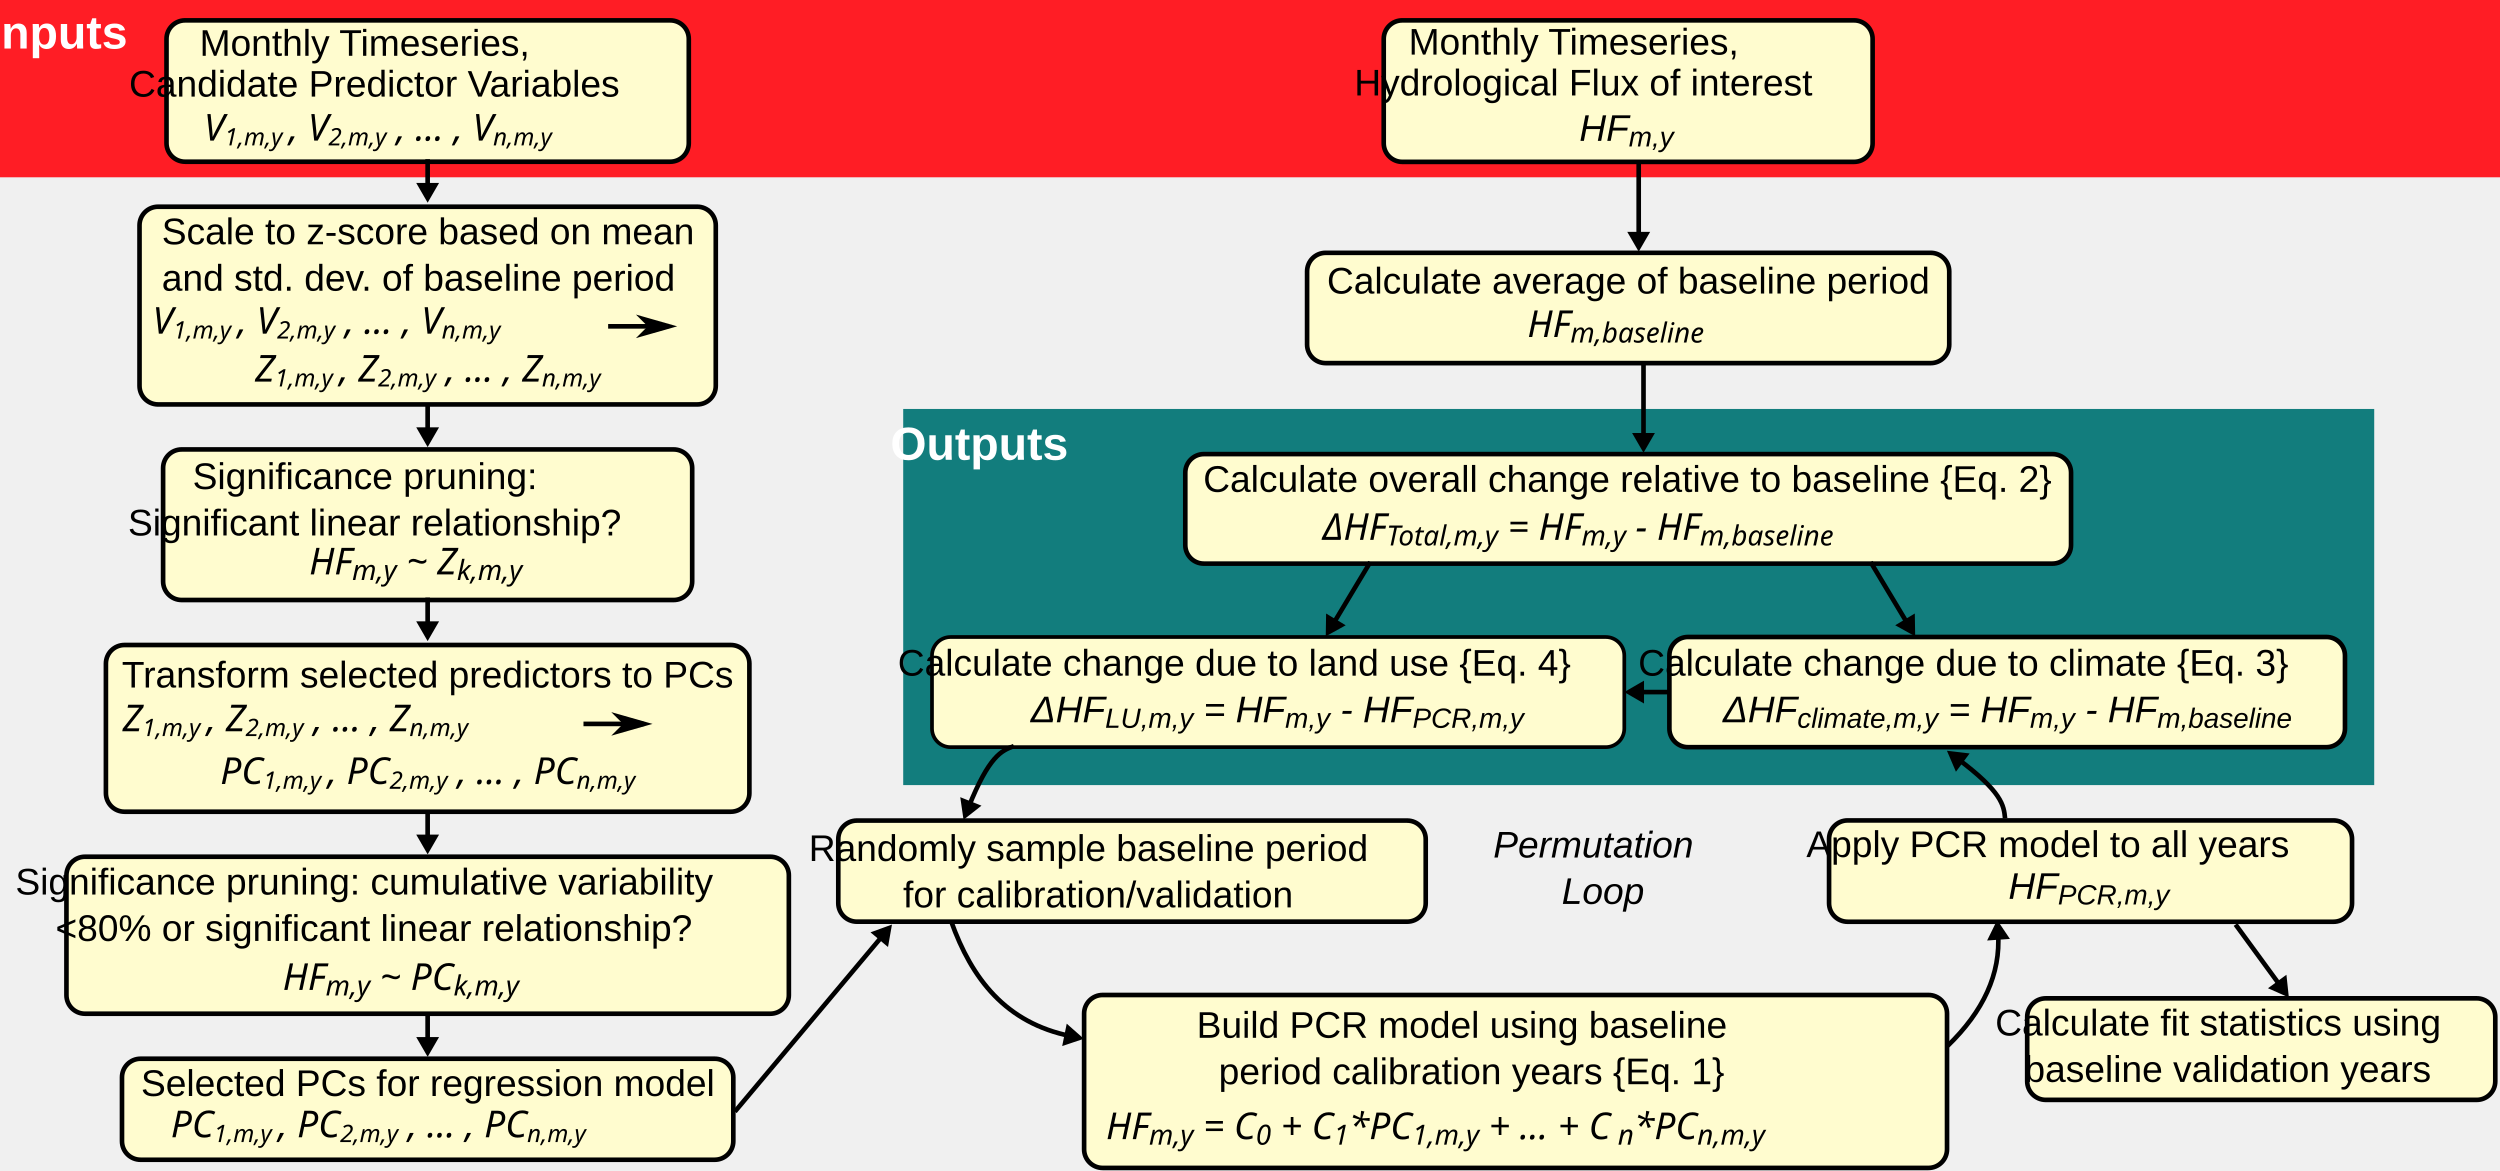
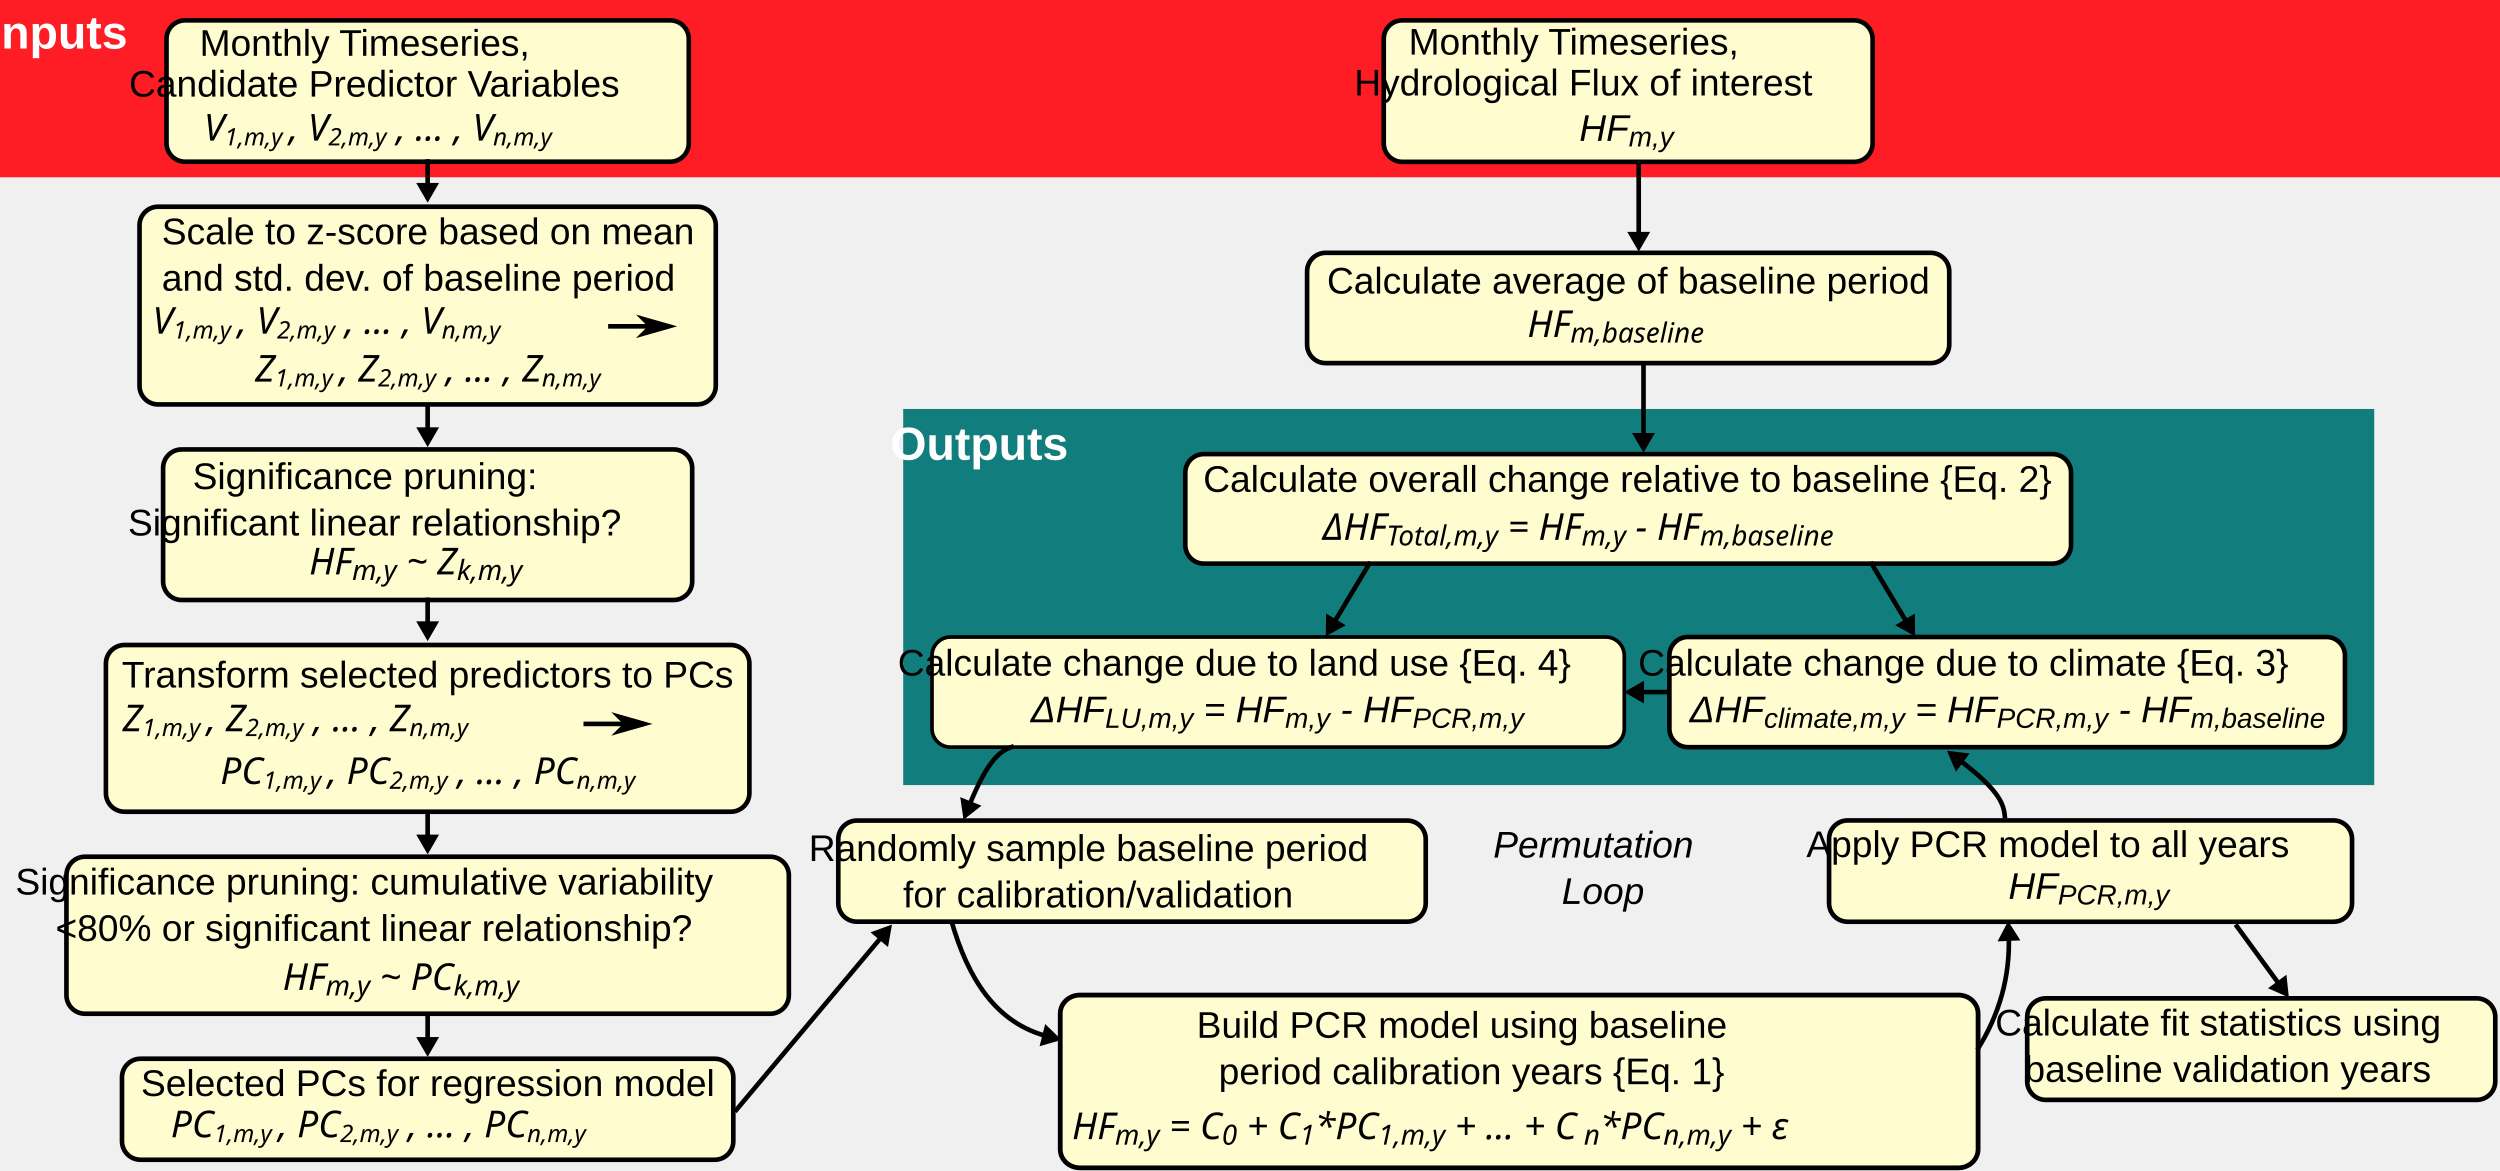
<svg xmlns="http://www.w3.org/2000/svg" width="190mm" height="88.938mm" viewBox="0 0 673.228 315.135" id="svg2" version="1.1">
  <defs id="defs4">
    <marker orient="auto" refY="0" refX="0" id="marker12693" style="overflow:visible">
      <path id="path12695" d="m 5.77,0 -8.65,5 0,-10 8.65,5 z" style="fill:#000000;fill-opacity:1;fill-rule:evenodd;stroke:#000000;stroke-width:1pt;stroke-opacity:1" transform="scale(0.4,0.4)" />
    </marker>
    <marker style="overflow:visible" id="marker12187" refX="0" refY="0" orient="auto">
      <path transform="scale(0.4,0.4)" style="fill:#000000;fill-opacity:1;fill-rule:evenodd;stroke:#000000;stroke-width:1pt;stroke-opacity:1" d="m 5.77,0 -8.65,5 0,-10 8.65,5 z" id="path12189" />
    </marker>
    <marker orient="auto" refY="0" refX="0" id="marker11975" style="overflow:visible">
      <path id="path11977" d="m 5.77,0 -8.65,5 0,-10 8.65,5 z" style="fill:#000000;fill-opacity:1;fill-rule:evenodd;stroke:#000000;stroke-width:1pt;stroke-opacity:1" transform="scale(0.4,0.4)" />
    </marker>
    <marker style="overflow:visible" id="marker11705" refX="0" refY="0" orient="auto">
      <path transform="scale(0.4,0.4)" style="fill:#000000;fill-opacity:1;fill-rule:evenodd;stroke:#000000;stroke-width:1pt;stroke-opacity:1" d="m 5.77,0 -8.65,5 0,-10 8.65,5 z" id="path11707" />
    </marker>
    <marker orient="auto" refY="0" refX="0" id="marker8255" style="overflow:visible">
      <path id="path8257" d="m 5.77,0 -8.65,5 0,-10 8.65,5 z" style="fill:#000000;fill-opacity:1;fill-rule:evenodd;stroke:#000000;stroke-width:1pt;stroke-opacity:1" transform="scale(0.4,0.4)" />
    </marker>
    <marker orient="auto" refY="0" refX="0" id="Arrow1Mend" style="overflow:visible">
      <path id="path5085" d="M 0,0 5,-5 -12.5,0 5,5 0,0 Z" style="fill:#000000;fill-opacity:1;fill-rule:evenodd;stroke:#000000;stroke-width:1pt;stroke-opacity:1" transform="matrix(-0.4,0,0,-0.4,-4,0)" />
    </marker>
    <marker orient="auto" refY="0" refX="0" id="Arrow1Mend-0" style="overflow:visible">
      <path id="path5085-5" d="M 0,0 5,-5 -12.5,0 5,5 0,0 Z" style="fill:#000000;fill-opacity:1;fill-rule:evenodd;stroke:#000000;stroke-width:1pt;stroke-opacity:1" transform="matrix(-0.4,0,0,-0.4,-4,0)" />
    </marker>
    <marker orient="auto" refY="0" refX="0" id="Arrow1Mend-0-5" style="overflow:visible">
      <path id="path5085-5-9" d="M 0,0 5,-5 -12.5,0 5,5 0,0 Z" style="fill:#000000;fill-opacity:1;fill-rule:evenodd;stroke:#000000;stroke-width:1pt;stroke-opacity:1" transform="matrix(-0.4,0,0,-0.4,-4,0)" />
    </marker>
    <marker orient="auto" refY="0" refX="0" id="Arrow1Mend-0-3" style="overflow:visible">
      <path id="path5085-5-0" d="M 0,0 5,-5 -12.5,0 5,5 0,0 Z" style="fill:#000000;fill-opacity:1;fill-rule:evenodd;stroke:#000000;stroke-width:1pt;stroke-opacity:1" transform="matrix(-0.4,0,0,-0.4,-4,0)" />
    </marker>
    <marker orient="auto" refY="0" refX="0" id="Arrow1Mend-0-3-6" style="overflow:visible">
      <path id="path5085-5-0-0" d="M 0,0 5,-5 -12.5,0 5,5 0,0 Z" style="fill:#000000;fill-opacity:1;fill-rule:evenodd;stroke:#000000;stroke-width:1pt;stroke-opacity:1" transform="matrix(-0.4,0,0,-0.4,-4,0)" />
    </marker>
    <marker orient="auto" refY="0" refX="0" id="TriangleOutM-2" style="overflow:visible">
      <path id="path5221-2" d="m 5.77,0 -8.65,5 0,-10 8.65,5 z" style="fill:#000000;fill-opacity:1;fill-rule:evenodd;stroke:#000000;stroke-width:1pt;stroke-opacity:1" transform="scale(0.4,0.4)" />
    </marker>
    <marker orient="auto" refY="0" refX="0" id="TriangleOutM-1" style="overflow:visible">
      <path id="path5221-9" d="m 5.77,0 -8.65,5 0,-10 8.65,5 z" style="fill:#000000;fill-opacity:1;fill-rule:evenodd;stroke:#000000;stroke-width:1pt;stroke-opacity:1" transform="scale(0.4,0.4)" />
    </marker>
    <marker style="overflow:visible" id="marker6813-4" refX="0" refY="0" orient="auto">
      <path transform="scale(0.4,0.4)" style="fill:#000000;fill-opacity:1;fill-rule:evenodd;stroke:#000000;stroke-width:1pt;stroke-opacity:1" d="m 5.77,0 -8.65,5 0,-10 8.65,5 z" id="path6815-0" />
    </marker>
    <marker style="overflow:visible" id="marker6813-4-1" refX="0" refY="0" orient="auto">
      <path transform="scale(0.4,0.4)" style="fill:#000000;fill-opacity:1;fill-rule:evenodd;stroke:#000000;stroke-width:1pt;stroke-opacity:1" d="m 5.77,0 -8.65,5 0,-10 8.65,5 z" id="path6815-0-0" />
    </marker>
    <marker style="overflow:visible" id="marker6813-2" refX="0" refY="0" orient="auto">
      <path transform="scale(0.4,0.4)" style="fill:#000000;fill-opacity:1;fill-rule:evenodd;stroke:#000000;stroke-width:1pt;stroke-opacity:1" d="m 5.77,0 -8.65,5 0,-10 8.65,5 z" id="path6815-4" />
    </marker>
    <marker style="overflow:visible" id="marker6813-4-3" refX="0" refY="0" orient="auto">
      <path transform="scale(0.4,0.4)" style="fill:#000000;fill-opacity:1;fill-rule:evenodd;stroke:#000000;stroke-width:1pt;stroke-opacity:1" d="m 5.77,0 -8.65,5 0,-10 8.65,5 z" id="path6815-0-2" />
    </marker>
    <marker style="overflow:visible" id="marker6813-46" refX="0" refY="0" orient="auto">
      <path transform="scale(0.4,0.4)" style="fill:#000000;fill-opacity:1;fill-rule:evenodd;stroke:#000000;stroke-width:1pt;stroke-opacity:1" d="m 5.77,0 -8.65,5 0,-10 8.65,5 z" id="path6815-5" />
    </marker>
    <marker style="overflow:visible" id="marker6813-46-6" refX="0" refY="0" orient="auto">
      <path transform="scale(0.4,0.4)" style="fill:#000000;fill-opacity:1;fill-rule:evenodd;stroke:#000000;stroke-width:1pt;stroke-opacity:1" d="m 5.77,0 -8.65,5 0,-10 8.65,5 z" id="path6815-5-7" />
    </marker>
    <marker style="overflow:visible" id="marker6813-46-8" refX="0" refY="0" orient="auto">
      <path transform="scale(0.4,0.4)" style="fill:#000000;fill-opacity:1;fill-rule:evenodd;stroke:#000000;stroke-width:1pt;stroke-opacity:1" d="m 5.77,0 -8.65,5 0,-10 8.65,5 z" id="path6815-5-8" />
    </marker>
    <marker style="overflow:visible" id="marker6813-46-61" refX="0" refY="0" orient="auto">
      <path transform="scale(0.4,0.4)" style="fill:#000000;fill-opacity:1;fill-rule:evenodd;stroke:#000000;stroke-width:1pt;stroke-opacity:1" d="m 5.77,0 -8.65,5 0,-10 8.65,5 z" id="path6815-5-2" />
    </marker>
    <marker style="overflow:visible" id="marker6813-46-9" refX="0" refY="0" orient="auto">
      <path transform="scale(0.4,0.4)" style="fill:#000000;fill-opacity:1;fill-rule:evenodd;stroke:#000000;stroke-width:1pt;stroke-opacity:1" d="m 5.77,0 -8.65,5 0,-10 8.65,5 z" id="path6815-5-79" />
    </marker>
    <marker style="overflow:visible" id="marker6813-46-4" refX="0" refY="0" orient="auto">
      <path transform="scale(0.4,0.4)" style="fill:#000000;fill-opacity:1;fill-rule:evenodd;stroke:#000000;stroke-width:1pt;stroke-opacity:1" d="m 5.77,0 -8.65,5 0,-10 8.65,5 z" id="path6815-5-6" />
    </marker>
    <marker style="overflow:visible" id="marker6813-46-4-5" refX="0" refY="0" orient="auto">
      <path transform="scale(0.4,0.4)" style="fill:#000000;fill-opacity:1;fill-rule:evenodd;stroke:#000000;stroke-width:1pt;stroke-opacity:1" d="m 5.77,0 -8.65,5 0,-10 8.65,5 z" id="path6815-5-6-8" />
    </marker>
    <marker style="overflow:visible" id="marker6813-46-4-5-8" refX="0" refY="0" orient="auto">
      <path transform="scale(0.4,0.4)" style="fill:#000000;fill-opacity:1;fill-rule:evenodd;stroke:#000000;stroke-width:1pt;stroke-opacity:1" d="m 5.77,0 -8.65,5 0,-10 8.65,5 z" id="path6815-5-6-8-0" />
    </marker>
    <marker style="overflow:visible" id="marker12187-6" refX="0" refY="0" orient="auto">
      <path transform="scale(0.4,0.4)" style="fill:#000000;fill-opacity:1;fill-rule:evenodd;stroke:#000000;stroke-width:1pt;stroke-opacity:1" d="m 5.77,0 -8.65,5 0,-10 8.65,5 z" id="path12189-9" />
    </marker>
    <marker style="overflow:visible" id="marker6813-46-4-5-8-6" refX="0" refY="0" orient="auto">
      <path transform="scale(0.4,0.4)" style="fill:#000000;fill-opacity:1;fill-rule:evenodd;stroke:#000000;stroke-width:1pt;stroke-opacity:1" d="m 5.77,0 -8.65,5 0,-10 8.65,5 z" id="path6815-5-6-8-0-1" />
    </marker>
    <marker style="overflow:visible" id="marker6813-46-4-5-8-6-4" refX="0" refY="0" orient="auto">
      <path transform="scale(0.4,0.4)" style="fill:#000000;fill-opacity:1;fill-rule:evenodd;stroke:#000000;stroke-width:1pt;stroke-opacity:1" d="m 5.77,0 -8.65,5 0,-10 8.65,5 z" id="path6815-5-6-8-0-1-4" />
    </marker>
  </defs>
  <g id="layer1" transform="translate(0,-693.9753)">
    <rect style="opacity:1;fill:#ff1d25;fill-opacity:1;stroke:none;stroke-width:1.25;stroke-miterlimit:4;stroke-dasharray:none;stroke-dashoffset:0;stroke-opacity:1" id="rect12177-8" width="673.228" height="47.742" x="0" y="693.975" />
    <rect style="opacity:1;fill:#127d7d;fill-opacity:1;stroke:none;stroke-width:1.25;stroke-miterlimit:4;stroke-dasharray:none;stroke-dashoffset:0;stroke-opacity:1" id="rect12177" width="396.129" height="101.29" x="243.226" y="804.104" />
    <path style="fill:none;fill-rule:evenodd;stroke:#000000;stroke-width:1.25;stroke-linecap:butt;stroke-linejoin:miter;stroke-miterlimit:4;stroke-dasharray:none;stroke-opacity:1;marker-end:url(#marker8255)" d="m 602.019,942.943 12.258,16.774" id="path4874" />
    <path style="fill:none;fill-rule:evenodd;stroke:#000000;stroke-width:1.25;stroke-linecap:butt;stroke-linejoin:miter;stroke-miterlimit:4;stroke-dasharray:none;stroke-opacity:1;marker-end:url(#marker6813-46)" d="m 115.161,966.858 0,8.165" id="path7077-27" />
    <path style="fill:none;fill-rule:evenodd;stroke:#000000;stroke-width:1.25;stroke-linecap:butt;stroke-linejoin:miter;stroke-miterlimit:4;stroke-dasharray:none;stroke-opacity:1;marker-end:url(#marker6813-46-6)" d="m 197.892,993.328 40.025,-47.66" id="path7077-27-3" />
    <g id="g8630" transform="translate(2.258068,0.6451225)">
      <rect ry="5" rx="5" y="698.814" x="42.581" height="38.065" width="140.645" id="rect8361" style="opacity:1;fill:#fffccf;fill-opacity:1;stroke:#000000;stroke-width:1.25;stroke-miterlimit:4;stroke-dasharray:none;stroke-dashoffset:0;stroke-opacity:1" />
      <g transform="translate(-39.61422,0.00845528)" id="g5778">
        <g id="g4810" transform="translate(-1.366035,0)">
          <text id="text4136-1" y="708.342" x="153.827" style="font-style:normal;font-weight:normal;font-size:10px;line-height:110%;font-family:sans-serif;letter-spacing:0px;word-spacing:0px;fill:#000000;fill-opacity:1;stroke:none;stroke-width:1px;stroke-linecap:butt;stroke-linejoin:miter;stroke-opacity:1" xml:space="preserve">
            <tspan style="font-style:normal;font-variant:normal;font-weight:normal;font-stretch:normal;line-height:110%;font-family:Arial;-inkscape-font-specification:Arial;text-align:center;text-anchor:middle" y="708.342" x="153.827" id="tspan4138-6">Monthly Timeseries,</tspan>
            <tspan id="tspan4160-9" style="font-style:normal;font-variant:normal;font-weight:normal;font-stretch:normal;line-height:110%;font-family:Arial;-inkscape-font-specification:Arial;text-align:center;text-anchor:middle" y="719.342" x="153.827">Candidate Predictor Variables</tspan>
          </text>
        </g>
        <text xml:space="preserve" style="font-style:normal;font-weight:normal;font-size:10px;line-height:125%;font-family:sans-serif;letter-spacing:0px;word-spacing:0px;fill:#000000;fill-opacity:1;stroke:none;stroke-width:1px;stroke-linecap:butt;stroke-linejoin:miter;stroke-opacity:1" x="92.274" y="731.184" id="text4294-9-5-4">
          <tspan id="tspan4296-0-7-3" x="92.274" y="731.184" style="font-style:italic">V<tspan id="tspan4965-6" style="font-size:65%;baseline-shift:sub">1,m,y </tspan>, V<tspan id="tspan4967-3" style="font-size:65%;baseline-shift:sub">2,m,y</tspan> , ... , V<tspan id="tspan4969-9" style="font-size:65%;baseline-shift:sub">n,m,y</tspan>
          </tspan>
        </text>
      </g>
    </g>
    <g id="g8610" transform="translate(-0.6451607,-1.968418)">
      <rect ry="5" rx="5" y="751.61" x="38.216" height="53.245" width="155.181" id="rect8361-3" style="opacity:1;fill:#fffccf;fill-opacity:1;stroke:#000000;stroke-width:1.25;stroke-miterlimit:4;stroke-dasharray:none;stroke-dashoffset:0;stroke-opacity:1" />
      <g transform="translate(-44.09087,19.52468)" id="g6958">
        <g id="g6976">
          <text id="text4136-2-1-7-6-5-2" y="742.207" x="88.306" style="font-style:normal;font-weight:normal;font-size:10px;line-height:125%;font-family:sans-serif;letter-spacing:0px;word-spacing:0px;fill:#000000;fill-opacity:1;stroke:none;stroke-width:1px;stroke-linecap:butt;stroke-linejoin:miter;stroke-opacity:1" xml:space="preserve">
            <tspan style="font-style:normal;font-variant:normal;font-weight:normal;font-stretch:normal;font-family:Arial;-inkscape-font-specification:Arial" y="742.207" x="88.306" id="tspan5574">Scale to z-score based on mean</tspan>
            <tspan style="font-style:normal;font-variant:normal;font-weight:normal;font-stretch:normal;font-family:Arial;-inkscape-font-specification:Arial" y="754.707" x="88.306" id="tspan6974">and std. dev. of baseline period</tspan>
          </text>
          <g id="g6945" transform="translate(68,0)">
            <text id="text4294-9-5-4-4" y="766.279" x="17.821" style="font-style:normal;font-weight:normal;font-size:10px;line-height:125%;font-family:sans-serif;letter-spacing:0px;word-spacing:0px;fill:#000000;fill-opacity:1;stroke:none;stroke-width:1px;stroke-linecap:butt;stroke-linejoin:miter;stroke-opacity:1" xml:space="preserve">
              <tspan style="font-style:italic" y="766.279" x="17.821" id="tspan4296-0-7-3-0">V<tspan style="font-size:65%;baseline-shift:sub" id="tspan4965-6-0">1,m,y </tspan>, V<tspan style="font-size:65%;baseline-shift:sub" id="tspan4967-3-8">2,m,y</tspan> , ... , V<tspan style="font-size:65%;baseline-shift:sub" id="tspan4969-9-1">n,m,y</tspan>
              </tspan>
            </text>
            <text id="text4294-9-5-4-9-8" y="779.182" x="45.428" style="font-style:normal;font-weight:normal;font-size:10px;line-height:125%;font-family:sans-serif;letter-spacing:0px;word-spacing:0px;fill:#000000;fill-opacity:1;stroke:none;stroke-width:1px;stroke-linecap:butt;stroke-linejoin:miter;stroke-opacity:1" xml:space="preserve">
              <tspan style="font-style:italic" y="779.182" x="45.428" id="tspan4296-0-7-3-5-2">Z<tspan style="font-size:65%;baseline-shift:sub" id="tspan4965-6-9-5">1,m,y </tspan>, Z<tspan style="font-size:65%;baseline-shift:sub" id="tspan4967-3-0-2">2,m,y</tspan> , ... , Z<tspan style="font-size:65%;baseline-shift:sub" id="tspan4969-9-2-5">n,m,y</tspan>
              </tspan>
            </text>
            <path style="fill:none;fill-rule:evenodd;stroke:#000000;stroke-width:1.25;stroke-linecap:butt;stroke-linejoin:miter;stroke-miterlimit:4;stroke-dasharray:none;stroke-opacity:1;marker-end:url(#Arrow1Mend)" d="m 140.503,764.298 16.129,0" id="path6638" />
          </g>
        </g>
      </g>
    </g>
    <g id="g9137" transform="translate(2.258064,0.9809379)">
      <rect ry="5" rx="5" y="814.025" x="41.663" height="40.546" width="142.481" id="rect8361-3-3" style="opacity:1;fill:#fffccf;fill-opacity:1;stroke:#000000;stroke-width:1.25;stroke-miterlimit:4;stroke-dasharray:none;stroke-dashoffset:0;stroke-opacity:1" />
      <g transform="translate(-26.19658,44.08761)" id="g4793">
        <g transform="translate(77.41935,-40.64516)" id="g6672">
          <text id="text4136-2-1-7-6" y="821.249" x="61.71" style="font-style:normal;font-weight:normal;font-size:10px;line-height:125%;font-family:sans-serif;letter-spacing:0px;word-spacing:0px;fill:#000000;fill-opacity:1;stroke:none;stroke-width:1px;stroke-linecap:butt;stroke-linejoin:miter;stroke-opacity:1" xml:space="preserve">
            <tspan style="font-style:normal;font-variant:normal;font-weight:normal;font-stretch:normal;font-family:Arial;-inkscape-font-specification:Arial;text-align:center;text-anchor:middle" y="821.249" x="61.71" id="tspan4986">Significance pruning:</tspan>
            <tspan id="tspan8643" style="font-style:normal;font-variant:normal;font-weight:normal;font-stretch:normal;font-family:Arial;-inkscape-font-specification:Arial;text-align:center;text-anchor:middle" y="833.749" x="61.71">Significant linear relationship?</tspan>
          </text>
          <text id="text4294" y="844.233" x="29.766" style="font-style:normal;font-weight:normal;font-size:10px;line-height:125%;font-family:sans-serif;letter-spacing:0px;word-spacing:0px;fill:#000000;fill-opacity:1;stroke:none;stroke-width:1px;stroke-linecap:butt;stroke-linejoin:miter;stroke-opacity:1" xml:space="preserve">
            <tspan style="font-style:italic" y="844.233" x="29.766" id="tspan4296">HF<tspan id="tspan4298" style="font-size:7.5px;baseline-shift:sub">m,y</tspan> ~ Z<tspan style="font-size:7.5px;baseline-shift:sub" id="tspan5789">k,m,y</tspan>
            </tspan>
          </text>
        </g>
      </g>
    </g>
    <g id="g9149" transform="translate(1.612904,3.884533)">
      <rect ry="5" rx="5" y="863.785" x="26.907" height="44.895" width="173.283" id="rect8361-3-1" style="opacity:1;fill:#fffccf;fill-opacity:1;stroke:#000000;stroke-width:1.25;stroke-miterlimit:4;stroke-dasharray:none;stroke-dashoffset:0;stroke-opacity:1" />
      <g transform="translate(6.391001,18.47624)" id="g6923">
        <text xml:space="preserve" style="font-style:normal;font-weight:normal;font-size:10px;line-height:125%;font-family:sans-serif;letter-spacing:0px;word-spacing:0px;fill:#000000;fill-opacity:1;stroke:none;stroke-width:1px;stroke-linecap:butt;stroke-linejoin:miter;stroke-opacity:1" x="24.811" y="856.756" id="text4136-2-1-7-6-5">
          <tspan id="tspan4138-4-4-9-7-2" x="24.811" y="856.756" style="font-style:normal;font-variant:normal;font-weight:normal;font-stretch:normal;font-family:Arial;-inkscape-font-specification:Arial">Transform selected predictors to PCs</tspan>
        </text>
        <g id="g6910" transform="translate(-1.560872,0)">
          <text xml:space="preserve" style="font-style:normal;font-weight:normal;font-size:10px;line-height:125%;font-family:sans-serif;letter-spacing:0px;word-spacing:0px;fill:#000000;fill-opacity:1;stroke:none;stroke-width:1px;stroke-linecap:butt;stroke-linejoin:miter;stroke-opacity:1" x="26.569" y="868.537" id="text4294-9-5-4-4-6">
            <tspan id="tspan4296-0-7-3-0-4" x="26.569" y="868.537" style="font-style:italic">Z<tspan id="tspan4965-6-0-3" style="font-size:65%;baseline-shift:sub">1,m,y </tspan>, Z<tspan id="tspan4967-3-8-2" style="font-size:65%;baseline-shift:sub">2,m,y</tspan> , ... , Z<tspan id="tspan4969-9-1-1" style="font-size:65%;baseline-shift:sub">n,m,y</tspan>
            </tspan>
          </text>
          <text xml:space="preserve" style="font-style:normal;font-weight:normal;font-size:10px;line-height:125%;font-family:sans-serif;letter-spacing:0px;word-spacing:0px;fill:#000000;fill-opacity:1;stroke:none;stroke-width:1px;stroke-linecap:butt;stroke-linejoin:miter;stroke-opacity:1" x="52.885" y="882.731" id="text4294-9-5-4-9-8-3">
            <tspan id="tspan4296-0-7-3-5-2-8" x="52.885" y="882.731" style="font-style:italic">PC<tspan id="tspan4965-6-9-5-8" style="font-size:65%;baseline-shift:sub">1,m,y </tspan>, PC<tspan id="tspan4967-3-0-2-8" style="font-size:65%;baseline-shift:sub">2,m,y</tspan> , ... , PC<tspan id="tspan4969-9-2-5-2" style="font-size:65%;baseline-shift:sub">n,m,y</tspan>
            </tspan>
          </text>
          <path id="path6638-1" d="m 150.683,866.556 16.129,0" style="fill:none;fill-rule:evenodd;stroke:#000000;stroke-width:1.25;stroke-linecap:butt;stroke-linejoin:miter;stroke-miterlimit:4;stroke-dasharray:none;stroke-opacity:1;marker-end:url(#Arrow1Mend-0)" />
        </g>
      </g>
    </g>
    <g id="g9167" transform="translate(0,3.784611)">
      <rect ry="5" rx="5" y="920.899" x="17.892" height="42.281" width="194.539" id="rect8361-3-1-5" style="opacity:1;fill:#fffccf;fill-opacity:1;stroke:#000000;stroke-width:1.25;stroke-miterlimit:4;stroke-dasharray:none;stroke-dashoffset:0;stroke-opacity:1" />
      <g transform="translate(22.25941,87.03849)" id="g4784">
        <g transform="translate(14.19355,-30.32258)" id="g6895">
          <text id="text4136-2-1-7-6-8" y="874.369" x="78.528" style="font-style:normal;font-weight:normal;font-size:10px;line-height:125%;font-family:sans-serif;letter-spacing:0px;word-spacing:0px;fill:#000000;fill-opacity:1;stroke:none;stroke-width:1px;stroke-linecap:butt;stroke-linejoin:miter;stroke-opacity:1" xml:space="preserve">
            <tspan style="font-style:normal;font-variant:normal;font-weight:normal;font-stretch:normal;font-family:Arial;-inkscape-font-specification:Arial;text-align:center;text-anchor:middle" y="874.369" x="78.528" id="tspan4982">Significance pruning: cumulative variability</tspan>
            <tspan style="font-style:normal;font-variant:normal;font-weight:normal;font-stretch:normal;font-family:Arial;-inkscape-font-specification:Arial;text-align:center;text-anchor:middle" y="886.869" x="78.528" id="tspan4984">&lt;80% or significant linear relationship?</tspan>
          </text>
          <text id="text4294-8" y="900.049" x="39.663" style="font-style:normal;font-weight:normal;font-size:10px;line-height:125%;font-family:sans-serif;letter-spacing:0px;word-spacing:0px;fill:#000000;fill-opacity:1;stroke:none;stroke-width:1px;stroke-linecap:butt;stroke-linejoin:miter;stroke-opacity:1" xml:space="preserve">
            <tspan style="font-style:italic" y="900.049" x="39.663" id="tspan4296-6">HF<tspan id="tspan4298-2" style="font-size:7.5px;baseline-shift:sub">m,y</tspan> ~ PC<tspan style="font-size:7.5px;baseline-shift:sub" id="tspan5791">k,m,y</tspan>
            </tspan>
          </text>
        </g>
      </g>
    </g>
    <g id="g9575" transform="translate(0.6451607,0.6451625)">
      <rect ry="5" rx="5" y="978.438" x="32.205" height="27.204" width="164.623" id="rect8361-6" style="opacity:1;fill:#fffccf;fill-opacity:1;stroke:#000000;stroke-width:1.25;stroke-miterlimit:4;stroke-dasharray:none;stroke-dashoffset:0;stroke-opacity:1" />
      <g id="g4777-0" transform="translate(-38.15911,158.1651)">
        <g id="g4971">
          <text id="text4136-2-1-7-6-5-3" y="830.304" x="75.48" style="font-style:normal;font-weight:normal;font-size:10px;line-height:125%;font-family:sans-serif;letter-spacing:0px;word-spacing:0px;fill:#000000;fill-opacity:1;stroke:none;stroke-width:1px;stroke-linecap:butt;stroke-linejoin:miter;stroke-opacity:1" xml:space="preserve">
            <tspan style="font-style:normal;font-variant:normal;font-weight:normal;font-stretch:normal;font-family:Arial;-inkscape-font-specification:Arial" y="830.304" x="75.48" id="tspan4138-4-4-9-7-2-7">Selected PCs for regression model</tspan>
          </text>
          <text id="text4294-9-5" y="841.418" x="83.518" style="font-style:normal;font-weight:normal;font-size:10px;line-height:125%;font-family:sans-serif;letter-spacing:0px;word-spacing:0px;fill:#000000;fill-opacity:1;stroke:none;stroke-width:1px;stroke-linecap:butt;stroke-linejoin:miter;stroke-opacity:1" xml:space="preserve">
            <tspan style="font-style:italic" y="841.418" x="83.518" id="tspan4296-0-7">PC<tspan style="font-size:65%;baseline-shift:sub" id="tspan4965">1,m,y </tspan>, PC<tspan style="font-size:65%;baseline-shift:sub" id="tspan4967">2,m,y</tspan> , ... , PC<tspan style="font-size:65%;baseline-shift:sub" id="tspan4969">n,m,y</tspan>
            </tspan>
          </text>
        </g>
      </g>
    </g>
    <g id="g9587" transform="translate(2,-32.83175)">
      <rect ry="5" rx="5" y="947.782" x="223.742" height="27.226" width="158.193" id="rect8361-6-9" style="opacity:1;fill:#fffccf;fill-opacity:1;stroke:#000000;stroke-width:1.25;stroke-miterlimit:4;stroke-dasharray:none;stroke-dashoffset:0;stroke-opacity:1" />
      <text id="text4136-2-1-7-6-8-9" y="958.663" x="302.809" style="font-style:normal;font-weight:normal;font-size:10px;line-height:125%;font-family:sans-serif;letter-spacing:0px;word-spacing:0px;fill:#000000;fill-opacity:1;stroke:none;stroke-width:1px;stroke-linecap:butt;stroke-linejoin:miter;stroke-opacity:1" xml:space="preserve">
        <tspan id="tspan4352-0" style="font-style:normal;font-variant:normal;font-weight:normal;font-stretch:normal;font-family:Arial;-inkscape-font-specification:Arial;text-align:center;text-anchor:middle" y="958.663" x="302.809">Randomly sample baseline period</tspan>
        <tspan id="tspan4401" style="font-style:normal;font-variant:normal;font-weight:normal;font-stretch:normal;font-family:Arial;-inkscape-font-specification:Arial;text-align:center;text-anchor:middle" y="971.163" x="302.809">for calibration/validation</tspan>
      </text>
    </g>
    <g id="g4557" transform="translate(4,0)">
      <rect ry="5" rx="5" y="865.519" x="246.978" height="29.657" width="186.431" id="rect8361-6-9-1" style="opacity:1;fill:#fffccf;fill-opacity:1;stroke:#000000;stroke-width:1;stroke-miterlimit:4;stroke-dasharray:none;stroke-dashoffset:0;stroke-opacity:1" />
      <g transform="translate(-236.2649,47.98505)" id="g4693">
        <text xml:space="preserve" style="font-style:normal;font-weight:normal;font-size:10px;line-height:125%;font-family:sans-serif;letter-spacing:0px;word-spacing:0px;fill:#000000;fill-opacity:1;stroke:none;stroke-width:1px;stroke-linecap:butt;stroke-linejoin:miter;stroke-opacity:1" x="576.351" y="827.939" id="text4136-2-1-7-6-8-3-5-5-5">
          <tspan x="576.351" y="827.939" style="font-style:normal;font-variant:normal;font-weight:normal;font-stretch:normal;font-family:Arial;-inkscape-font-specification:Arial;text-align:center;text-anchor:middle" id="tspan4509-8-7-4">Calculate change due to land use {Eq. 4}</tspan>
        </text>
        <g id="g4677" transform="translate(2.243958,0)">
          <text id="text4136-2-5-3-4" y="840.487" x="507.577" style="font-style:normal;font-weight:normal;font-size:10px;line-height:125%;font-family:sans-serif;letter-spacing:0px;word-spacing:0px;fill:#000000;fill-opacity:1;stroke:none;stroke-width:1px;stroke-linecap:butt;stroke-linejoin:miter;stroke-opacity:1" xml:space="preserve">
            <tspan style="font-style:italic;font-variant:normal;font-weight:normal;font-stretch:normal;font-family:Arial;-inkscape-font-specification:Arial" y="840.487" x="507.577" id="tspan4138-4-7-0-7">ΔHF<tspan id="tspan4637" style="font-size:7.5px;baseline-shift:sub">LU,m,y</tspan> = HF<tspan id="tspan4596-8" style="font-size:7.5px;baseline-shift:sub">m,y</tspan> - HF<tspan id="tspan4600-3" style="font-size:7.5px;baseline-shift:sub">PCR,m,y</tspan>
            </tspan>
          </text>
        </g>
      </g>
    </g>
    <g id="g9606" transform="translate(6,-32.59566)">
      <rect ry="5" rx="5" y="898.107" x="443.551" height="29.672" width="181.93" id="rect8361-6-9-1-8" style="opacity:1;fill:#fffccf;fill-opacity:1;stroke:#000000;stroke-width:1.25;stroke-miterlimit:4;stroke-dasharray:none;stroke-dashoffset:0;stroke-opacity:1" />
      <g transform="translate(-32.2827,33.48394)" id="g4704">
        <text xml:space="preserve" style="font-style:normal;font-weight:normal;font-size:10px;line-height:125%;font-family:sans-serif;letter-spacing:0px;word-spacing:0px;fill:#000000;fill-opacity:1;stroke:none;stroke-width:1px;stroke-linecap:butt;stroke-linejoin:miter;stroke-opacity:1" x="566.691" y="875.036" id="text4136-2-1-7-6-8-3-5-5">
          <tspan x="566.691" y="875.036" style="font-style:normal;font-variant:normal;font-weight:normal;font-stretch:normal;font-family:Arial;-inkscape-font-specification:Arial;text-align:center;text-anchor:middle" id="tspan4509-8-7">Calculate change due to climate {Eq. 3}</tspan>
        </text>
        <g id="g4669">
-           <text id="text4136-2-5-3" y="887.584" x="490.244" style="font-style:normal;font-weight:normal;font-size:10px;line-height:125%;font-family:sans-serif;letter-spacing:0px;word-spacing:0px;fill:#000000;fill-opacity:1;stroke:none;stroke-width:1px;stroke-linecap:butt;stroke-linejoin:miter;stroke-opacity:1" xml:space="preserve">
-             <tspan style="font-style:italic;font-variant:normal;font-weight:normal;font-stretch:normal;font-family:Arial;-inkscape-font-specification:Arial" y="887.584" x="490.244" id="tspan4138-4-7-0">ΔHF<tspan id="tspan4563-0" style="font-size:7.5px;baseline-shift:sub">climate,m,y</tspan> = HF<tspan id="tspan4596" style="font-size:7.5px;baseline-shift:sub">m,y</tspan> - HF<tspan id="tspan4600" style="font-size:7.5px;baseline-shift:sub">m,baseline</tspan>
+           <text id="text4136-2-5-3" y="887.584" x="481.279" style="font-style:normal;font-weight:normal;font-size:10px;line-height:125%;font-family:sans-serif;letter-spacing:0px;word-spacing:0px;fill:#000000;fill-opacity:1;stroke:none;stroke-width:1px;stroke-linecap:butt;stroke-linejoin:miter;stroke-opacity:1" xml:space="preserve">
+             <tspan style="font-style:italic;font-variant:normal;font-weight:normal;font-stretch:normal;font-family:Arial;-inkscape-font-specification:Arial" y="887.584" x="481.279" id="tspan4138-4-7-0">ΔHF<tspan id="tspan4563-0" style="font-size:7.5px;baseline-shift:sub">climate,m,y</tspan> = HF<tspan style="font-size:7.5px;baseline-shift:sub" id="tspan4763">PCR,m,y</tspan> - HF<tspan id="tspan4600" style="font-size:7.5px;baseline-shift:sub">m,baseline</tspan>
            </tspan>
          </text>
        </g>
      </g>
    </g>
    <g id="g9640" transform="translate(1.999969,-32.13303)">
      <rect ry="5" rx="5" y="947.041" x="490.55" height="27.288" width="140.836" id="rect8361-6-9-3" style="opacity:1;fill:#fffccf;fill-opacity:1;stroke:#000000;stroke-width:1.25;stroke-miterlimit:4;stroke-dasharray:none;stroke-dashoffset:0;stroke-opacity:1" />
      <g transform="translate(21.9694,41.75481)" id="g4752">
        <text xml:space="preserve" style="font-style:normal;font-weight:normal;font-size:10px;line-height:125%;font-family:sans-serif;letter-spacing:0px;word-spacing:0px;fill:#000000;fill-opacity:1;stroke:none;stroke-width:1px;stroke-linecap:butt;stroke-linejoin:miter;stroke-opacity:1" x="539.199" y="915.152" id="text4136-2-1-7-6-8-3-5">
          <tspan x="539.199" y="915.152" style="font-style:normal;font-variant:normal;font-weight:normal;font-stretch:normal;font-family:Arial;-inkscape-font-specification:Arial;text-align:center;text-anchor:middle" id="tspan4509-8">Apply PCR model to all years</tspan>
        </text>
        <text xml:space="preserve" style="font-style:normal;font-weight:normal;font-size:10px;line-height:125%;font-family:sans-serif;letter-spacing:0px;word-spacing:0px;fill:#000000;fill-opacity:1;stroke:none;stroke-width:1px;stroke-linecap:butt;stroke-linejoin:miter;stroke-opacity:1" x="516.875" y="926.41" id="text4136-2-5">
          <tspan id="tspan4138-4-7" x="516.875" y="926.41" style="font-style:italic;font-variant:normal;font-weight:normal;font-stretch:normal;font-family:Arial;-inkscape-font-specification:Arial">HF<tspan style="font-size:7.5px;baseline-shift:sub" id="tspan4563">PCR,m,y</tspan>
          </tspan>
        </text>
      </g>
    </g>
    <g id="g9619" transform="translate(-18,-32)">
-       <rect ry="5" rx="5" y="993.916" x="309.941" height="46.57" width="232.376" id="rect8361-6-9-3-6" style="opacity:1;fill:#fffccf;fill-opacity:1;stroke:#000000;stroke-width:1.25;stroke-miterlimit:4;stroke-dasharray:none;stroke-dashoffset:0;stroke-opacity:1" />
+       <rect ry="4.996" rx="5.318" y="993.935" x="303.512" height="46.531" width="247.169" id="rect8361-6-9-3-6" style="opacity:1;fill:#fffccf;fill-opacity:1;stroke:#000000;stroke-width:1.289;stroke-miterlimit:4;stroke-dasharray:none;stroke-dashoffset:0;stroke-opacity:1" />
      <g transform="translate(-18.74494,44.83869)" id="g4739">
        <text xml:space="preserve" style="font-style:normal;font-weight:normal;font-size:10px;line-height:125%;font-family:sans-serif;letter-spacing:0px;word-spacing:0px;fill:#000000;fill-opacity:1;stroke:none;stroke-width:1px;stroke-linecap:butt;stroke-linejoin:miter;stroke-opacity:1" x="444.718" y="960.601" id="text4136-2-1-7-6-8-3">
          <tspan x="444.718" y="960.601" style="font-style:normal;font-variant:normal;font-weight:normal;font-stretch:normal;font-family:Arial;-inkscape-font-specification:Arial;text-align:center;text-anchor:middle" id="tspan4352-4">Build PCR model using baseline</tspan>
          <tspan x="444.718" y="973.101" style="font-style:normal;font-variant:normal;font-weight:normal;font-stretch:normal;font-family:Arial;-inkscape-font-specification:Arial;text-align:center;text-anchor:middle" id="tspan4509">period calibration years {Eq. 1}</tspan>
        </text>
-         <text xml:space="preserve" style="font-style:normal;font-weight:normal;font-size:10px;line-height:125%;font-family:sans-serif;letter-spacing:0px;word-spacing:0px;fill:#000000;fill-opacity:1;stroke:none;stroke-width:1px;stroke-linecap:butt;stroke-linejoin:miter;stroke-opacity:1" x="334.574" y="987.894" id="text4294-8-1">
-           <tspan id="tspan4296-6-4" x="334.574" y="987.894" style="font-style:italic">HF<tspan style="font-size:7.5px;baseline-shift:sub" id="tspan4298-2-2">m,y</tspan> = C<tspan style="font-size:7.5px;baseline-shift:sub" id="tspan4715">0</tspan> + C<tspan style="font-size:7.5px;baseline-shift:sub" id="tspan4719">1</tspan>*PC<tspan style="font-size:7.5px;baseline-shift:sub" id="tspan4723">1,m,y</tspan> + ... + C<tspan style="font-size:7.5px;baseline-shift:sub" id="tspan4735"> n</tspan>*PC<tspan style="font-size:7.5px;baseline-shift:sub" id="tspan4733">n,m,y</tspan>
-           </tspan>
+         <text xml:space="preserve" style="font-style:normal;font-weight:normal;font-size:10px;line-height:125%;font-family:sans-serif;letter-spacing:0px;word-spacing:0px;fill:#000000;fill-opacity:1;stroke:none;stroke-width:1px;stroke-linecap:butt;stroke-linejoin:miter;stroke-opacity:1" x="325.426" y="987.894" id="text4294-8-1">
+           <tspan x="325.426" y="987.894" style="font-style:italic" id="tspan4573">HF<tspan style="font-size:7.5px;baseline-shift:sub" id="tspan4298-2-2">m,y</tspan> = C<tspan style="font-size:7.5px;baseline-shift:sub" id="tspan4715">0</tspan> + C<tspan style="font-size:7.5px;baseline-shift:sub" id="tspan4719">1</tspan>*PC<tspan style="font-size:7.5px;baseline-shift:sub" id="tspan4723">1,m,y</tspan> + ... + C<tspan style="font-size:7.5px;baseline-shift:sub" id="tspan4735"> n</tspan>*PC<tspan style="font-size:7.5px;baseline-shift:sub" id="tspan4733">n,m,y</tspan> + ε</tspan>
        </text>
      </g>
    </g>
    <g id="g9634" transform="translate(-1.520201,-32)">
      <rect ry="5" rx="5" y="994.819" x="547.425" height="27.344" width="126.053" id="rect8361-6-9-8" style="opacity:1;fill:#fffccf;fill-opacity:1;stroke:#000000;stroke-width:1.25;stroke-miterlimit:4;stroke-dasharray:none;stroke-dashoffset:0;stroke-opacity:1" />
      <text id="text4136-2-1-7-6-8-9-3" y="1004.829" x="610.54" style="font-style:normal;font-weight:normal;font-size:10px;line-height:125%;font-family:sans-serif;letter-spacing:0px;word-spacing:0px;fill:#000000;fill-opacity:1;stroke:none;stroke-width:1px;stroke-linecap:butt;stroke-linejoin:miter;stroke-opacity:1" xml:space="preserve">
        <tspan id="tspan4849" style="font-style:normal;font-variant:normal;font-weight:normal;font-stretch:normal;font-family:Arial;-inkscape-font-specification:Arial;text-align:center;text-anchor:middle" y="1004.829" x="610.54">Calculate fit statistics using</tspan>
        <tspan id="tspan4853" style="font-style:normal;font-variant:normal;font-weight:normal;font-stretch:normal;font-family:Arial;-inkscape-font-specification:Arial;text-align:center;text-anchor:middle" y="1017.329" x="610.54">baseline validation years</tspan>
      </text>
    </g>
    <g id="g9649" transform="translate(-88.00002,18.00002)">
      <rect ry="5" rx="5" y="798.26" x="407.188" height="29.494" width="238.527" id="rect8361-6-9-1-6" style="opacity:1;fill:#fffccf;fill-opacity:1;stroke:#000000;stroke-width:1.25;stroke-miterlimit:4;stroke-dasharray:none;stroke-dashoffset:0;stroke-opacity:1" />
      <g transform="translate(145.3918,8.052176)" id="g4759">
        <text xml:space="preserve" style="font-style:normal;font-weight:normal;font-size:10px;line-height:125%;font-family:sans-serif;letter-spacing:0px;word-spacing:0px;fill:#000000;fill-opacity:1;stroke:none;stroke-width:1px;stroke-linecap:butt;stroke-linejoin:miter;stroke-opacity:1" x="266.626" y="800.381" id="text4136-2-1-7-6-6-4">
          <tspan id="tspan4138-4-4-9-7-8-2" x="266.626" y="800.381" style="font-style:normal;font-variant:normal;font-weight:normal;font-stretch:normal;font-family:Arial;-inkscape-font-specification:Arial">Calculate overall change relative to baseline {Eq. 2}</tspan>
        </text>
        <g id="g4685" transform="translate(17.74879,-4)">
          <text id="text4294-94-7" y="817.301" x="281.008" style="font-style:normal;font-weight:normal;font-size:10px;line-height:125%;font-family:sans-serif;letter-spacing:0px;word-spacing:0px;fill:#000000;fill-opacity:1;stroke:none;stroke-width:1px;stroke-linecap:butt;stroke-linejoin:miter;stroke-opacity:1" xml:space="preserve">
            <tspan style="font-style:italic" y="817.301" x="281.008" id="tspan4296-66-9">ΔHF<tspan id="tspan4635" style="font-size:7.5px;baseline-shift:sub">Total,m,y</tspan> = HF<tspan id="tspan4460" style="font-size:7.5px;baseline-shift:sub">m,y</tspan> - HF<tspan id="tspan4298-28-8" style="font-size:7.5px;baseline-shift:sub">m,baseline</tspan>
            </tspan>
          </text>
        </g>
      </g>
    </g>
    <g id="g9662" transform="translate(-75.09675,6.485051)">
      <rect ry="5" rx="5" y="755.575" x="427.084" height="29.703" width="172.929" id="rect8361-6-9-1-8-5" style="opacity:1;fill:#fffccf;fill-opacity:1;stroke:#000000;stroke-width:1.25;stroke-miterlimit:4;stroke-dasharray:none;stroke-dashoffset:0;stroke-opacity:1" />
      <g transform="translate(145.3393,6.560802)" id="g4770">
        <text xml:space="preserve" style="font-style:normal;font-weight:normal;font-size:10px;line-height:125%;font-family:sans-serif;letter-spacing:0px;word-spacing:0px;fill:#000000;fill-opacity:1;stroke:none;stroke-width:1px;stroke-linecap:butt;stroke-linejoin:miter;stroke-opacity:1" x="287.093" y="759.982" id="text4136-2-1-7-6-6">
          <tspan id="tspan4138-4-4-9-7-8" x="287.093" y="759.982" style="font-style:normal;font-variant:normal;font-weight:normal;font-stretch:normal;font-family:Arial;-inkscape-font-specification:Arial">Calculate average of baseline period</tspan>
        </text>
        <text xml:space="preserve" style="font-style:normal;font-weight:normal;font-size:10px;line-height:125%;font-family:sans-serif;letter-spacing:0px;word-spacing:0px;fill:#000000;fill-opacity:1;stroke:none;stroke-width:1px;stroke-linecap:butt;stroke-linejoin:miter;stroke-opacity:1" x="341.062" y="771.676" id="text4294-94">
          <tspan id="tspan4296-66" x="341.062" y="771.676" style="font-style:italic">HF<tspan style="font-size:7.5px;baseline-shift:sub" id="tspan4298-28">m,baseline</tspan>
          </tspan>
        </text>
      </g>
    </g>
    <g id="g8600" transform="translate(-73.61293,-5.463883)">
      <rect ry="5" rx="5" y="704.923" x="446.238" height="38.105" width="131.653" id="rect8361-0" style="opacity:1;fill:#fffccf;fill-opacity:1;stroke:#000000;stroke-width:1.25;stroke-miterlimit:4;stroke-dasharray:none;stroke-dashoffset:0;stroke-opacity:1" />
      <g transform="translate(214.2851,5.01206)" id="g4818">
        <text xml:space="preserve" style="font-style:normal;font-weight:normal;font-size:10px;line-height:110%;font-family:sans-serif;letter-spacing:0px;word-spacing:0px;fill:#000000;fill-opacity:1;stroke:none;stroke-width:1px;stroke-linecap:butt;stroke-linejoin:miter;stroke-opacity:1" x="297.413" y="709.136" id="text4136">
          <tspan id="tspan4138" x="297.413" y="709.136" style="font-style:normal;font-variant:normal;font-weight:normal;font-stretch:normal;line-height:110%;font-family:Arial;-inkscape-font-specification:Arial;text-align:center;text-anchor:middle">Monthly Timeseries,</tspan>
          <tspan x="297.413" y="720.136" style="font-style:normal;font-variant:normal;font-weight:normal;font-stretch:normal;line-height:110%;font-family:Arial;-inkscape-font-specification:Arial;text-align:center;text-anchor:middle" id="tspan4160">Hydrological Flux of interest</tspan>
        </text>
        <text xml:space="preserve" style="font-style:normal;font-weight:normal;font-size:10px;line-height:125%;font-family:sans-serif;letter-spacing:0px;word-spacing:0px;fill:#000000;fill-opacity:1;stroke:none;stroke-width:1px;stroke-linecap:butt;stroke-linejoin:miter;stroke-opacity:1" x="284.621" y="732.369" id="text4136-2">
          <tspan id="tspan4138-4" x="284.621" y="732.369" style="font-style:italic;font-variant:normal;font-weight:normal;font-stretch:normal;font-family:Arial;-inkscape-font-specification:Arial">HF<tspan style="font-size:7.5px;baseline-shift:sub" id="tspan4158">m,y</tspan>
          </tspan>
        </text>
      </g>
    </g>
    <path style="fill:none;fill-rule:evenodd;stroke:#000000;stroke-width:1.25;stroke-linecap:butt;stroke-linejoin:miter;stroke-miterlimit:4;stroke-dasharray:none;stroke-opacity:1;marker-end:url(#marker6813-46-8)" d="m 115.161,912.332 0,8.165" id="path7077-27-6" />
    <path style="fill:none;fill-rule:evenodd;stroke:#000000;stroke-width:1.25;stroke-linecap:butt;stroke-linejoin:miter;stroke-miterlimit:4;stroke-dasharray:none;stroke-opacity:1;marker-end:url(#marker6813-46-61)" d="m 115.161,854.912 0,8.165" id="path7077-27-0" />
    <path style="fill:none;fill-rule:evenodd;stroke:#000000;stroke-width:1.25;stroke-linecap:butt;stroke-linejoin:miter;stroke-miterlimit:4;stroke-dasharray:none;stroke-opacity:1;marker-end:url(#marker6813-46-9)" d="m 115.161,802.654 0,8.165" id="path7077-27-8" />
    <path style="fill:none;fill-rule:evenodd;stroke:#000000;stroke-width:1.25;stroke-linecap:butt;stroke-linejoin:miter;stroke-miterlimit:4;stroke-dasharray:none;stroke-opacity:1;marker-end:url(#marker6813-46-4)" d="m 115.161,736.848 0,8.165" id="path7077-27-9" />
    <path style="fill:none;fill-rule:evenodd;stroke:#000000;stroke-width:1.25;stroke-linecap:butt;stroke-linejoin:miter;stroke-miterlimit:4;stroke-dasharray:none;stroke-opacity:1;marker-end:url(#marker6813-46-4-5)" d="m 441.29,737.944 0,20.253" id="path7077-27-9-0" />
    <path style="fill:none;fill-rule:evenodd;stroke:#000000;stroke-width:1.25;stroke-linecap:butt;stroke-linejoin:miter;stroke-miterlimit:4;stroke-dasharray:none;stroke-opacity:1;marker-end:url(#marker6813-46-4-5-8)" d="m 442.581,792.094 0,20.253" id="path7077-27-9-0-5" />
-     <path style="fill:none;fill-rule:evenodd;stroke:#000000;stroke-width:1.25;stroke-linecap:butt;stroke-linejoin:miter;stroke-miterlimit:4;stroke-dasharray:none;stroke-opacity:1;marker-end:url(#marker11705)" d="m 256.129,942.04 c 5.534,15.541 14.724,27.426 32.258,30.968" id="path11697" />
-     <path style="fill:none;fill-rule:evenodd;stroke:#000000;stroke-width:1.25;stroke-linecap:butt;stroke-linejoin:miter;stroke-miterlimit:4;stroke-dasharray:none;stroke-opacity:1;marker-end:url(#marker11975)" d="m 524.516,975.588 c 9.569,-9.265 14.301,-19.337 13.548,-30.323" id="path11967" />
+     <path style="fill:none;fill-rule:evenodd;stroke:#000000;stroke-width:1.25;stroke-linecap:butt;stroke-linejoin:miter;stroke-miterlimit:4;stroke-dasharray:none;stroke-opacity:1;marker-end:url(#marker11705)" d="m 256.177,941.866 c 4.502,15.703 11.98,27.711 26.245,31.289" id="path11697" />
+     <path style="fill:none;fill-rule:evenodd;stroke:#000000;stroke-width:1.25;stroke-linecap:butt;stroke-linejoin:miter;stroke-miterlimit:4;stroke-dasharray:none;stroke-opacity:1;marker-end:url(#marker11975)" d="m 532.483,976.642 c 5.963,-9.492 8.911,-19.811 8.442,-31.066" id="path11967" />
    <path style="fill:none;fill-rule:evenodd;stroke:#000000;stroke-width:1.25;stroke-linecap:butt;stroke-linejoin:miter;stroke-miterlimit:4;stroke-dasharray:none;stroke-opacity:1;marker-end:url(#marker12187)" d="m 539.945,914.355 c -0.326,-3.515 -0.8,-7.1 -12.809,-16.082" id="path12467" />
    <path style="fill:none;fill-rule:evenodd;stroke:#000000;stroke-width:1.25;stroke-linecap:butt;stroke-linejoin:miter;stroke-miterlimit:4;stroke-dasharray:none;stroke-opacity:1;marker-end:url(#marker12693)" d="m 449.806,880.347 -8.86,0" id="path12685" />
    <path style="fill:none;fill-rule:evenodd;stroke:#000000;stroke-width:1.25;stroke-linecap:butt;stroke-linejoin:miter;stroke-miterlimit:4;stroke-dasharray:none;stroke-opacity:1;marker-end:url(#marker12187-6)" d="m 273.007,894.902 c -3.311,1.224 -6.651,2.611 -12.219,16.535" id="path12467-1" />
    <path style="fill:none;fill-rule:evenodd;stroke:#000000;stroke-width:1.25;stroke-linecap:butt;stroke-linejoin:miter;stroke-miterlimit:4;stroke-dasharray:none;stroke-opacity:1;marker-end:url(#marker6813-46-4-5-8-6)" d="m 503.744,845.338 10.169,16.954" id="path7077-27-9-0-5-9" />
    <path style="fill:none;fill-rule:evenodd;stroke:#000000;stroke-width:1.25;stroke-linecap:butt;stroke-linejoin:miter;stroke-miterlimit:4;stroke-dasharray:none;stroke-opacity:1;marker-end:url(#marker6813-46-4-5-8-6-4)" d="m 369.008,845.339 -10.171,16.957" id="path7077-27-9-0-5-9-7" />
    <text id="text4136-2-1-7-6-8-9-8" y="707.05" x="22.1" style="font-style:normal;font-weight:normal;font-size:10px;line-height:125%;font-family:sans-serif;letter-spacing:0px;word-spacing:0px;fill:#000000;fill-opacity:1;stroke:none;stroke-width:1px;stroke-linecap:butt;stroke-linejoin:miter;stroke-opacity:1" xml:space="preserve">
      <tspan id="tspan4401-7" style="font-style:normal;font-variant:normal;font-weight:bold;font-stretch:normal;font-size:12.5px;font-family:Arial;-inkscape-font-specification:Arial;text-align:center;text-anchor:middle;fill:#ffffff;fill-opacity:1" y="707.05" x="22.1">Inputs</tspan>
    </text>
    <text id="text4136-2-1-7-6-8-9-8-2" y="817.794" x="270.225" style="font-style:normal;font-weight:normal;font-size:10px;line-height:125%;font-family:sans-serif;letter-spacing:0px;word-spacing:0px;fill:#000000;fill-opacity:1;stroke:none;stroke-width:1px;stroke-linecap:butt;stroke-linejoin:miter;stroke-opacity:1" xml:space="preserve">
      <tspan id="tspan4401-7-9" style="font-style:normal;font-variant:normal;font-weight:bold;font-stretch:normal;font-size:12.5px;font-family:Arial;-inkscape-font-specification:Arial;text-align:center;text-anchor:middle;fill:#ffffff;fill-opacity:1" y="817.794" x="270.225">Outputs</tspan>
    </text>
    <text id="text4136-2-1-7-6-8-9-7" y="924.898" x="438.172" style="font-style:normal;font-weight:normal;font-size:10px;line-height:125%;font-family:sans-serif;letter-spacing:0px;word-spacing:0px;fill:#000000;fill-opacity:1;stroke:none;stroke-width:1px;stroke-linecap:butt;stroke-linejoin:miter;stroke-opacity:1" xml:space="preserve">
      <tspan id="tspan4401-0" style="font-style:italic;font-variant:normal;font-weight:normal;font-stretch:normal;font-family:Arial;-inkscape-font-specification:Arial;text-align:center;text-anchor:middle" y="924.898" x="438.172">Permutation</tspan>
      <tspan style="font-style:italic;font-variant:normal;font-weight:normal;font-stretch:normal;font-family:Arial;-inkscape-font-specification:Arial;text-align:center;text-anchor:middle" y="937.398" x="438.172" id="tspan14513">Loop</tspan>
    </text>
  </g>
</svg>
